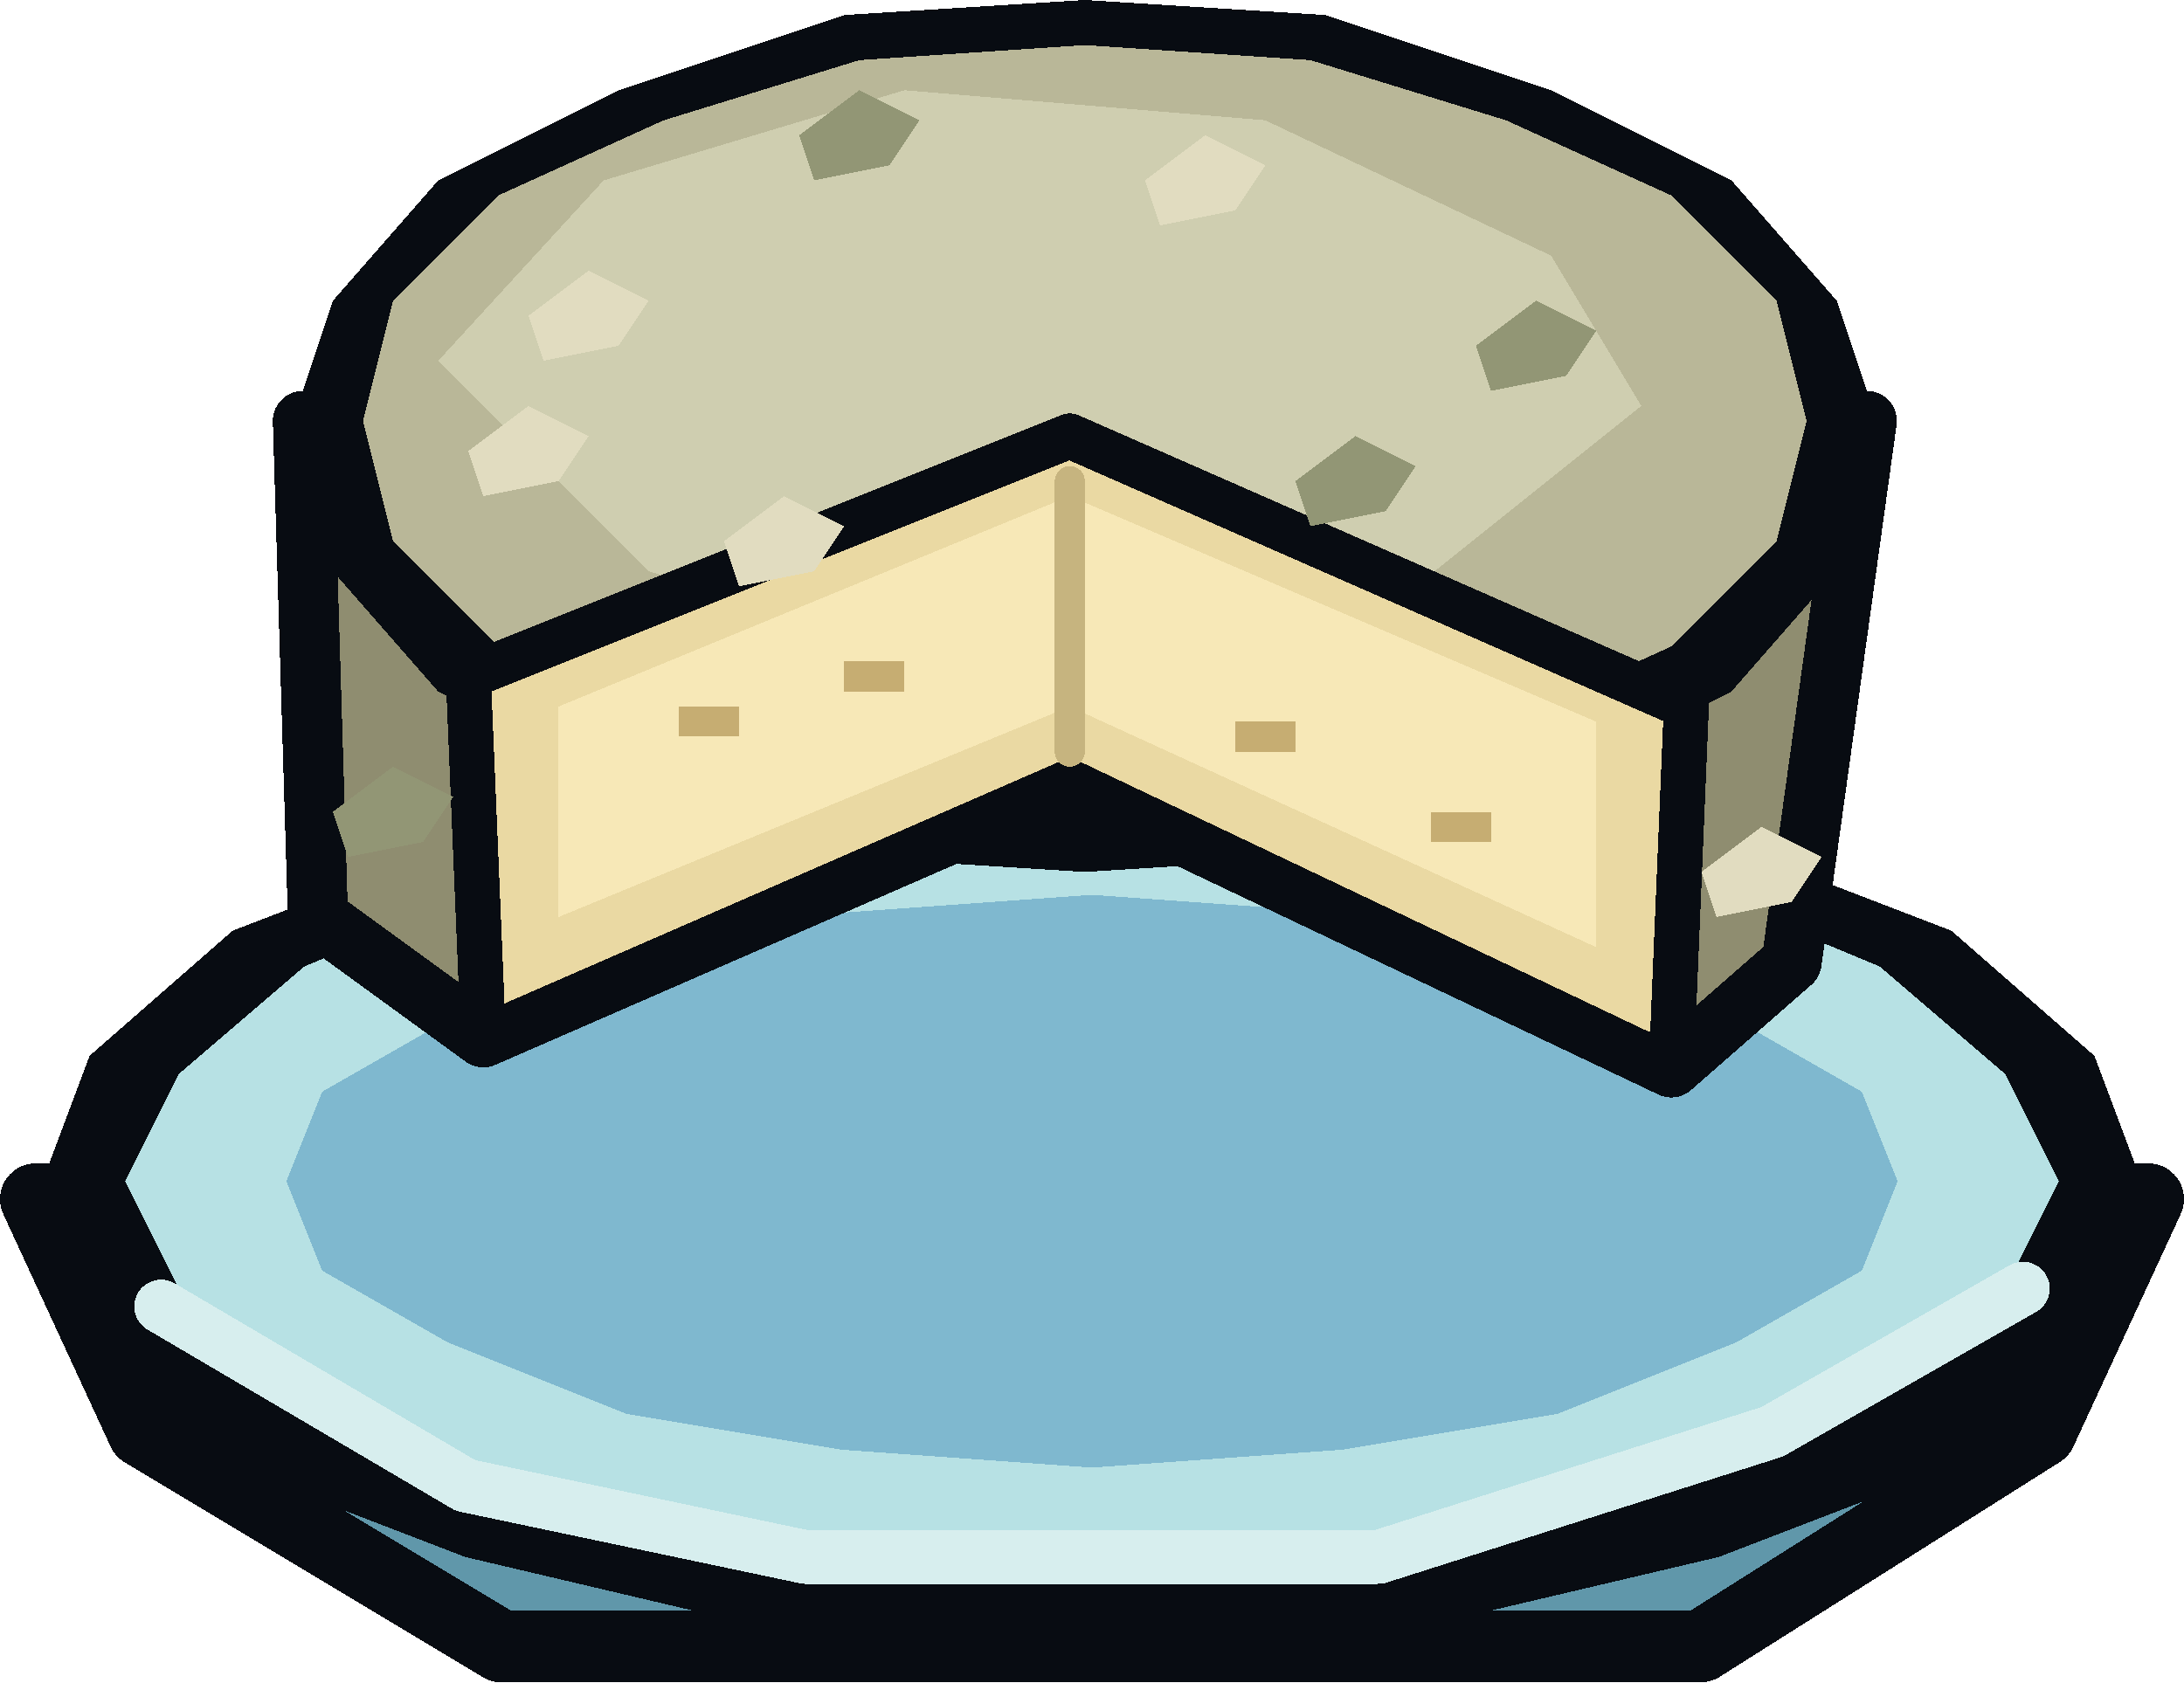
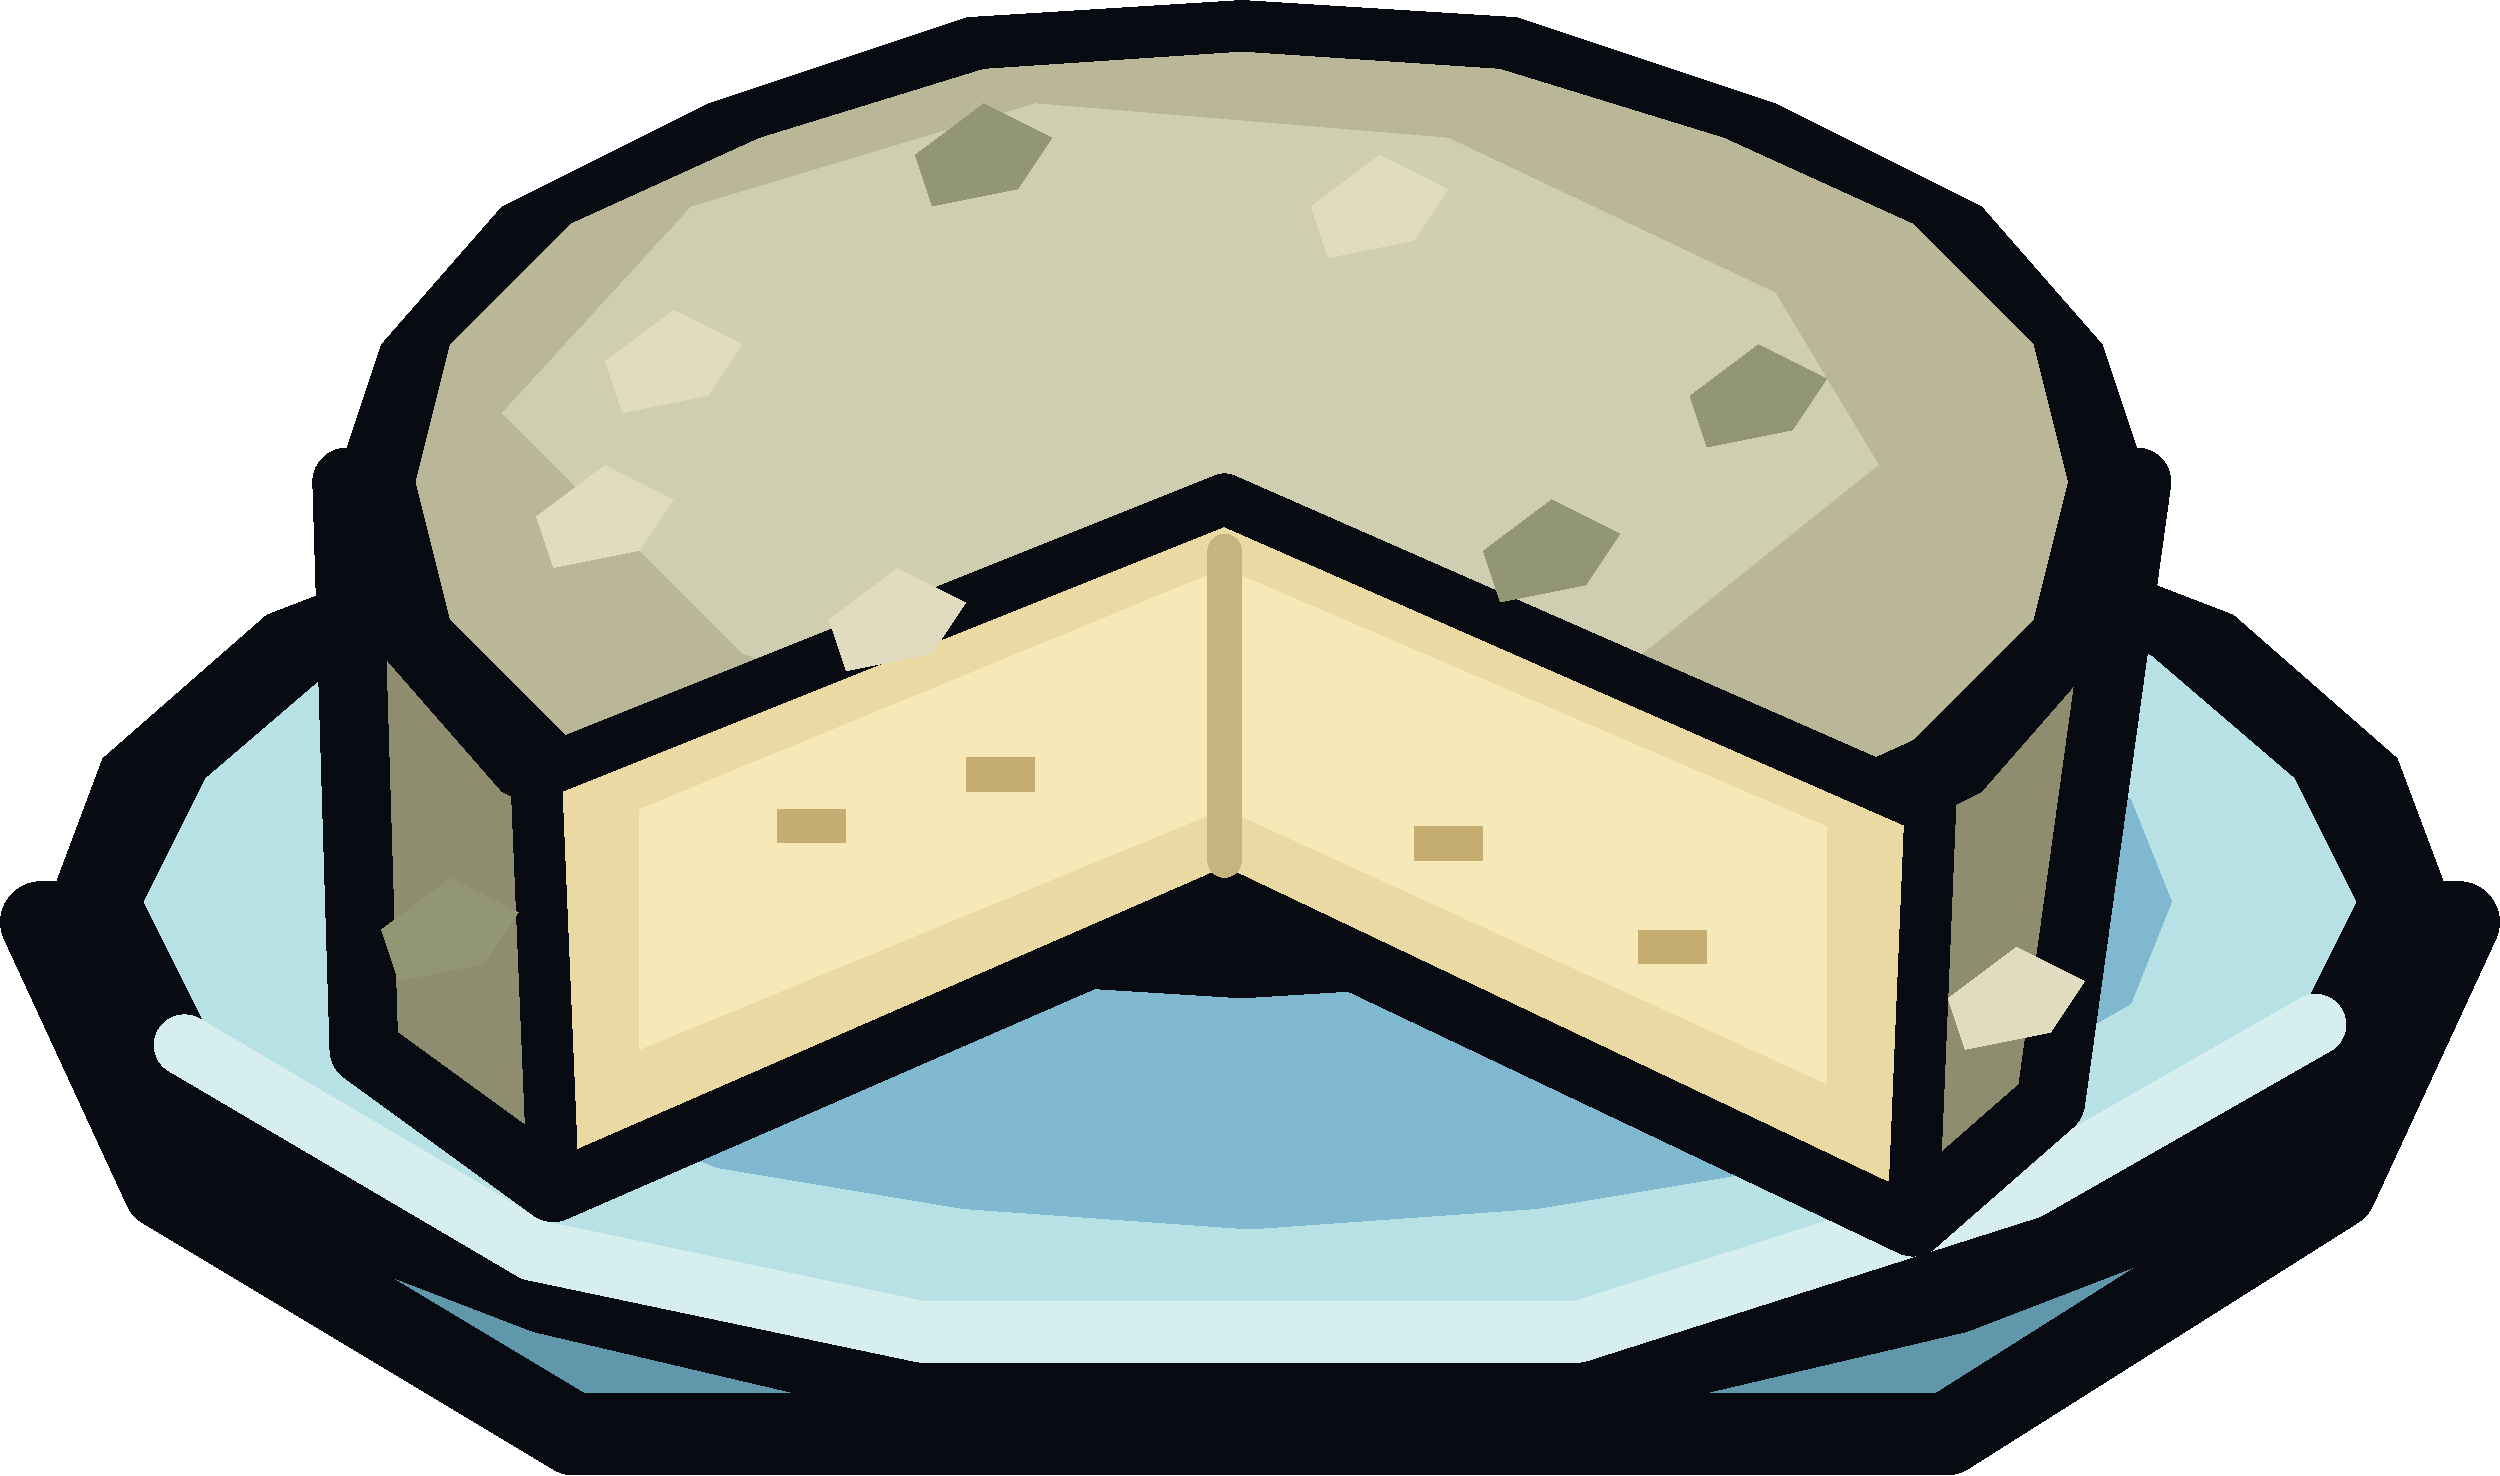
- <svg xmlns="http://www.w3.org/2000/svg" width="122" height="94" viewBox="3 18 122 94" shape-rendering="crispEdges">
+ <svg xmlns="http://www.w3.org/2000/svg" width="122" height="72" viewBox="3 40 122 72" shape-rendering="crispEdges">
  <g transform="translate(0 -7)">
    <path d="M5 92H123L117 105L98 117H31L11 105Z" fill="#6097aa" stroke="#080c12" stroke-width="4" stroke-linejoin="round" />
    <path d="M123 92L120 100L112 107L99 112L82 116L64 117L46 116L29 112L16 107L8 100L5 92L8 84L16 77L29 72L46 68L64 67L82 68L99 72L112 77L120 84Z" fill="#080c12" />
    <path d="M118 91L115 97L108 103L96 108L81 111L64 112L47 111L32 108L20 103L13 97L10 91L13 85L20 79L32 74L47 71L64 70L81 71L96 74L108 79L115 85Z" fill="#b7e1e4" />
    <path d="M109 91L107 96L100 100L90 104L78 106L64 107L50 106L38 104L28 100L21 96L19 91L21 86L28 82L38 78L50 76L64 75L78 76L90 78L100 82L107 86Z" fill="#7fb8cf" />
    <path d="M12 98L29 108L48 112L80 112L102 105L116 97" fill="none" stroke="#d7eeee" stroke-width="3" stroke-linejoin="round" stroke-linecap="round" />
  </g>
-   <g transform="translate(9 -3) scale(0.84)">
+   <g transform="translate(9 19) scale(0.84)">
    <path d="M13 53H117L112 89L104 96L64 77L25 94L14 86Z" fill="#8f8d70" stroke="#080c12" stroke-width="4" stroke-linejoin="round" />
    <path d="M118 54L115 63L108 71L96 77L81 82L65 83L49 82L34 77L22 71L15 63L12 54L15 45L22 37L34 31L49 26L65 25L81 26L96 31L108 37L115 45Z" fill="#080c12" />
    <path d="M113 53L111 61L104 68L93 73L80 77L65 78L50 77L37 73L26 68L19 61L17 53L19 45L26 38L37 33L50 29L65 28L80 29L93 33L104 38L111 45Z" fill="#b9b798" />
    <path d="M22 49L33 37L53 31L77 33L96 42L102 52L87 64L60 70L36 63Z" fill="#cfceb0" />
    <path d="M64 54L105 72L104 96L64 77L25 94L24 70Z" fill="#ead9a3" stroke="#080c12" stroke-width="3" stroke-linejoin="round" />
    <path d="M64 58L99 73V88L64 72L30 86V72Z" fill="#f7e8b7" />
    <path d="M64 57L64 75" fill="none" stroke="#c6b47f" stroke-width="2" stroke-linejoin="round" stroke-linecap="round" />
    <path d="M28 46l4 -3l4 2l-2 3l-5 1Z" fill="#e1dcc0" />
    <path d="M46 34l4 -3l4 2l-2 3l-5 1Z" fill="#929675" />
    <path d="M69 37l4 -3l4 2l-2 3l-5 1Z" fill="#e1dcc0" />
    <path d="M91 48l4 -3l4 2l-2 3l-5 1Z" fill="#929675" />
    <path d="M24 55l4 -3l4 2l-2 3l-5 1Z" fill="#e1dcc0" />
    <path d="M79 57l4 -3l4 2l-2 3l-5 1Z" fill="#929675" />
    <path d="M41 61l4 -3l4 2l-2 3l-5 1Z" fill="#e1dcc0" />
    <path d="M15 79l4 -3l4 2l-2 3l-5 1Z" fill="#929675" />
    <path d="M106 83l4 -3l4 2l-2 3l-5 1Z" fill="#e1dcc0" />
    <path d="M42 73L42 73L42 74L41 74L41 74L40 74L39 74L39 74L38 74L38 73L38 73L38 73L38 72L39 72L39 72L40 72L41 72L41 72L42 72L42 73Z" fill="#c6ad72" />
    <path d="M53 70L53 70L53 71L52 71L52 71L51 71L50 71L50 71L49 71L49 70L49 70L49 70L49 69L50 69L50 69L51 69L52 69L52 69L53 69L53 70Z" fill="#c6ad72" />
    <path d="M79 74L79 74L79 75L78 75L78 75L77 75L76 75L76 75L75 75L75 74L75 74L75 74L75 73L76 73L76 73L77 73L78 73L78 73L79 73L79 74Z" fill="#c6ad72" />
    <path d="M92 80L92 80L92 81L91 81L91 81L90 81L89 81L89 81L88 81L88 80L88 80L88 80L88 79L89 79L89 79L90 79L91 79L91 79L92 79L92 80Z" fill="#c6ad72" />
  </g>
</svg>
